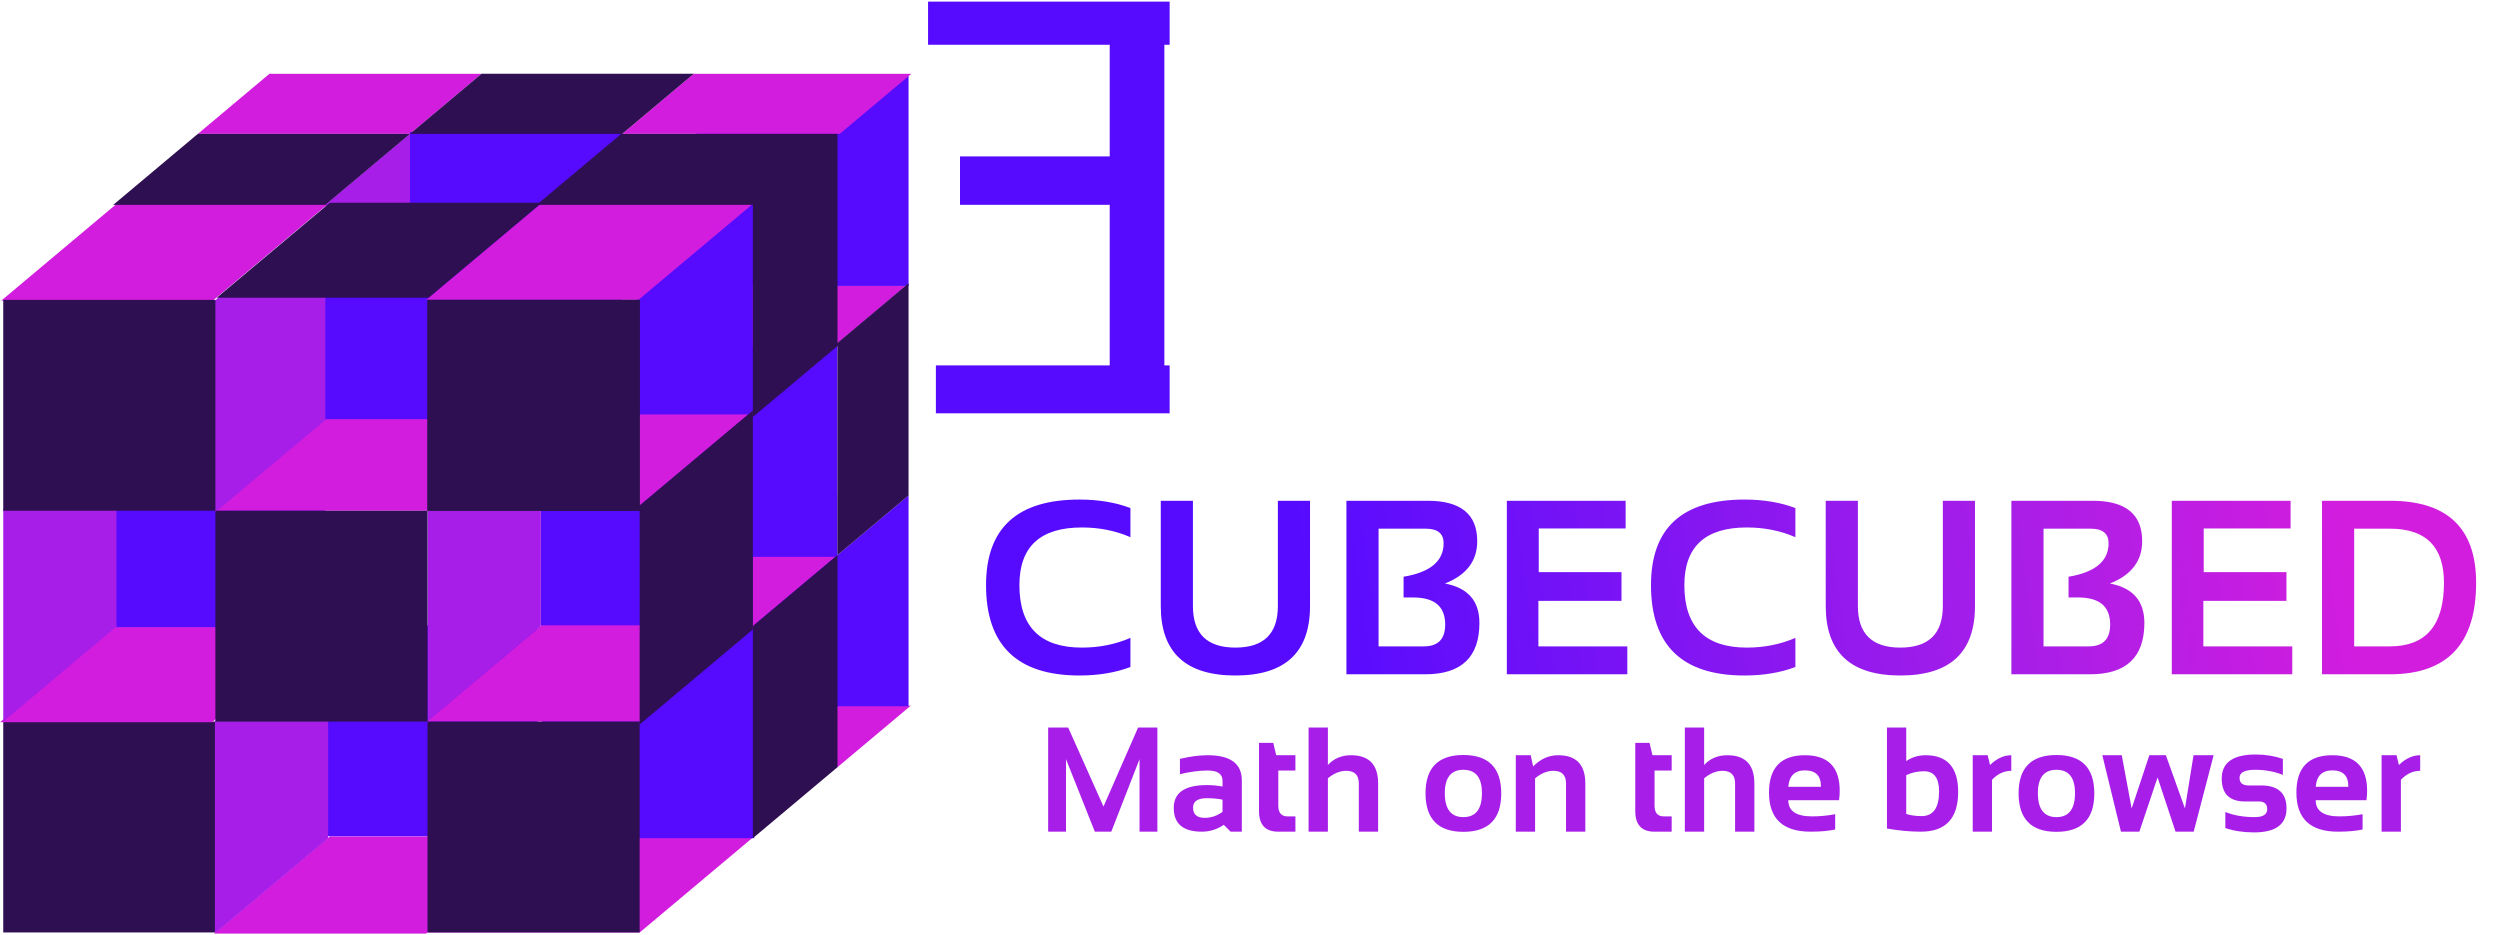
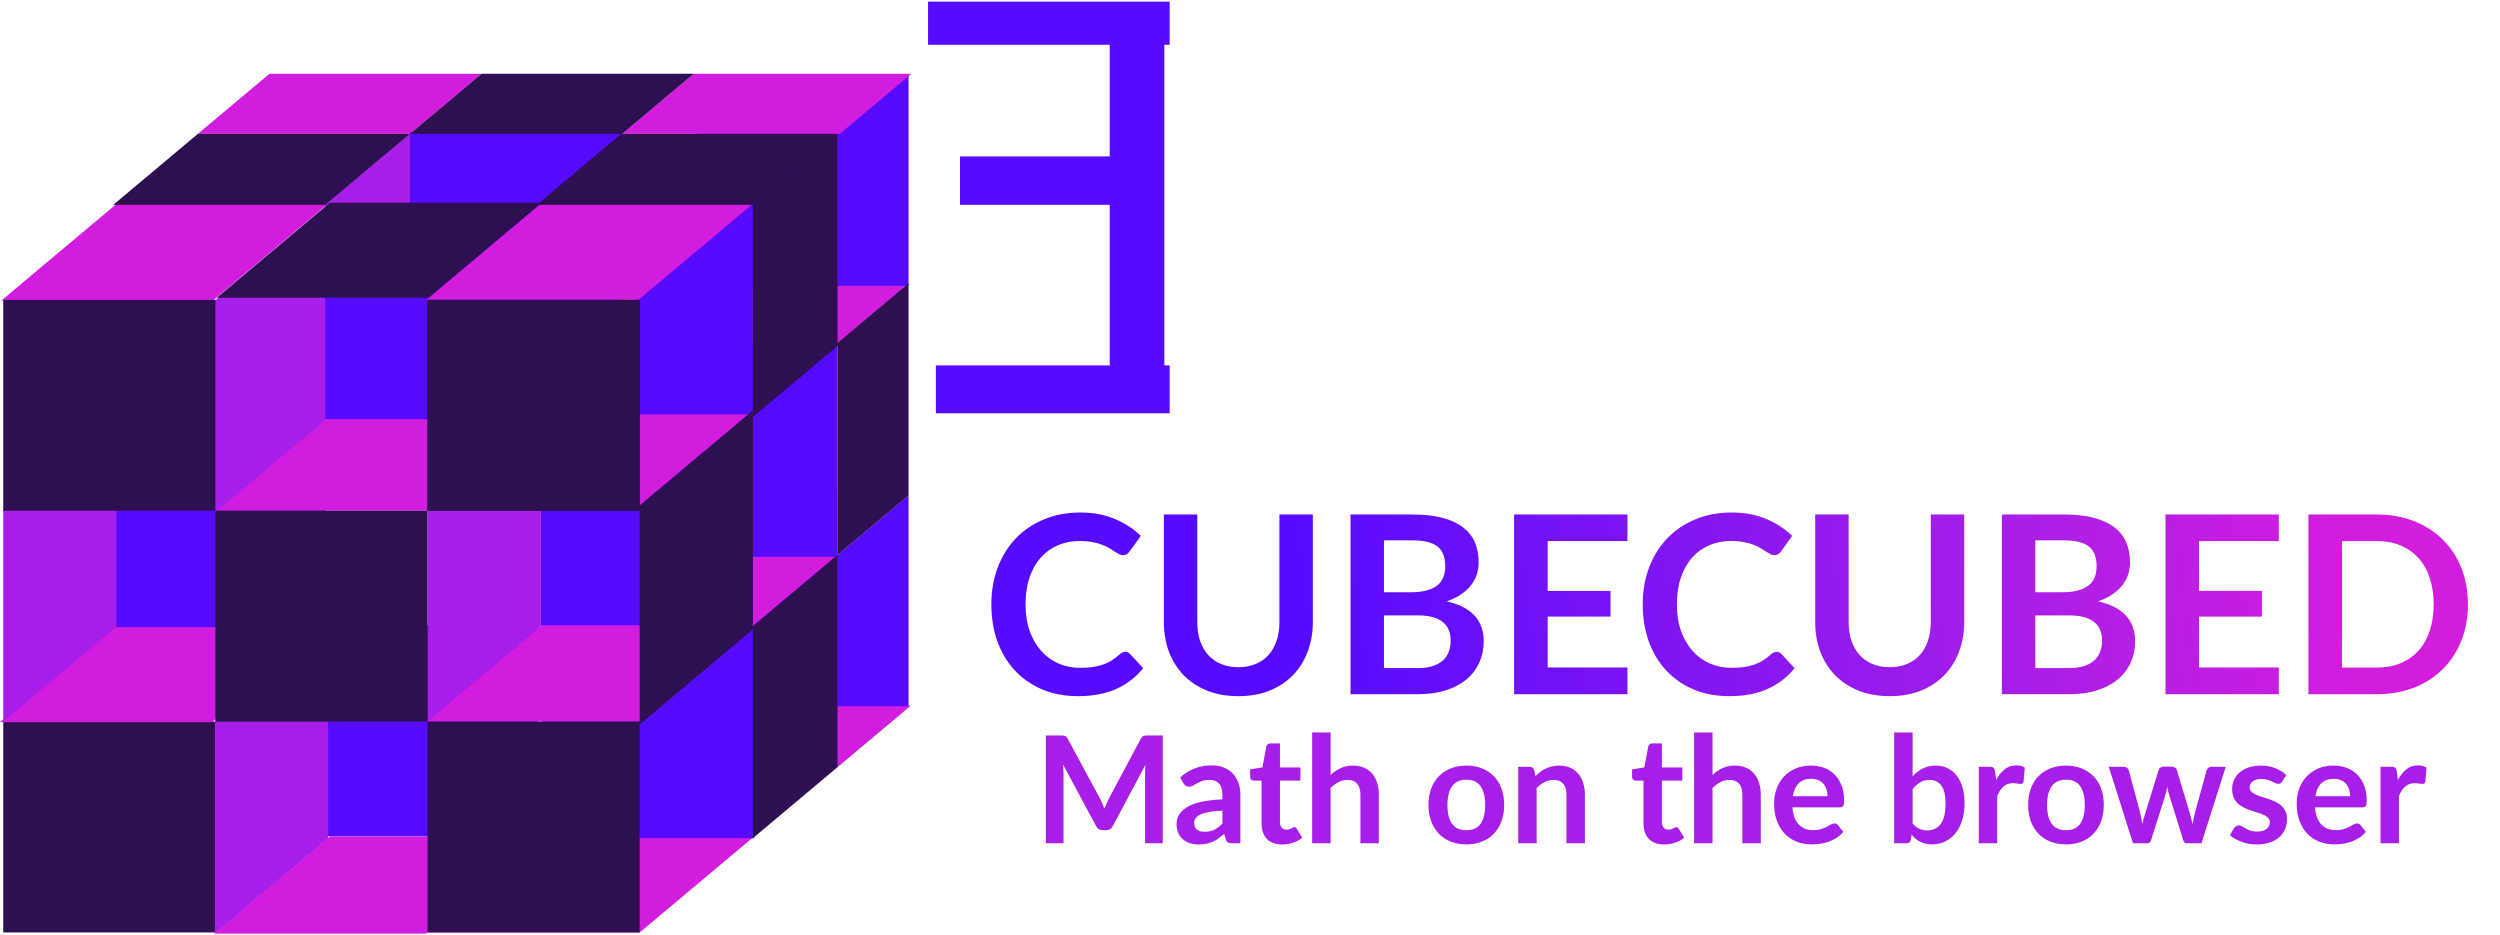
<svg xmlns="http://www.w3.org/2000/svg" width="1509" height="564" fill="none" viewBox="0 0 1509 564">
-   <path fill="url(#a)" d="M682.33 402.605c-9.033 3.418-19.287 5.127-30.762 5.127-37.597 0-56.396-18.188-56.396-54.565 0-34.424 18.799-51.636 56.396-51.636 11.475 0 21.729 1.709 30.762 5.127v17.578c-9.033-3.906-18.799-5.859-29.297-5.859-25.146 0-37.72 11.597-37.72 34.79 0 25.146 12.574 37.72 37.72 37.72 10.498 0 20.264-1.953 29.297-5.86v17.578Zm18.311-36.767v-63.574h19.409v63.574c0 16.699 8.545 25.049 25.635 25.049 17.089 0 25.634-8.35 25.634-25.049v-63.574h19.41v63.574c0 27.93-15.015 41.894-45.044 41.894-30.03 0-45.044-13.964-45.044-41.894ZM812.701 407V302.264h49.072c19.922 0 29.883 8.13 29.883 24.389 0 11.914-6.494 20.435-19.482 25.562 13.867 2.588 20.801 10.522 20.801 23.804 0 20.654-10.913 30.981-32.74 30.981h-47.534Zm46.729-16.846c8.593 0 12.89-4.394 12.89-13.183 0-10.889-6.421-16.333-19.262-16.333h-5.86v-12.525c16.114-2.685 24.17-9.424 24.17-20.215 0-5.859-3.613-8.789-10.84-8.789H832.11v71.045h27.32Zm121.801-87.89v16.699H928.79v26.367h49.951v17.358H928.57v27.466h53.687V407h-72.73V302.264h71.704ZM1083.7 402.605c-9.04 3.418-19.29 5.127-30.76 5.127-37.6 0-56.401-18.188-56.401-54.565 0-34.424 18.801-51.636 56.401-51.636 11.47 0 21.72 1.709 30.76 5.127v17.578c-9.04-3.906-18.8-5.859-29.3-5.859-25.15 0-37.72 11.597-37.72 34.79 0 25.146 12.57 37.72 37.72 37.72 10.5 0 20.26-1.953 29.3-5.86v17.578Zm18.31-36.767v-63.574h19.41v63.574c0 16.699 8.54 25.049 25.63 25.049s25.64-8.35 25.64-25.049v-63.574h19.41v63.574c0 27.93-15.02 41.894-45.05 41.894-30.03 0-45.04-13.964-45.04-41.894ZM1214.07 407V302.264h49.07c19.92 0 29.88 8.13 29.88 24.389 0 11.914-6.49 20.435-19.48 25.562 13.87 2.588 20.8 10.522 20.8 23.804 0 20.654-10.91 30.981-32.74 30.981h-47.53Zm46.73-16.846c8.59 0 12.89-4.394 12.89-13.183 0-10.889-6.42-16.333-19.27-16.333h-5.85v-12.525c16.11-2.685 24.17-9.424 24.17-20.215 0-5.859-3.62-8.789-10.84-8.789h-28.42v71.045h27.32Zm121.8-87.89v16.699h-52.44v26.367h49.95v17.358h-50.17v27.466h53.68V407h-72.73V302.264h71.71Zm59.98 87.89c21.73 0 32.6-12.793 32.6-38.379 0-21.777-10.87-32.666-32.6-32.666h-21.6v71.045h21.6ZM1401.57 407V302.264h41.01c34.67 0 52.01 16.504 52.01 49.511 0 36.817-17.34 55.225-52.01 55.225h-41.01Z" />
-   <path fill="#A61EE8" d="M632.672 502v-62.842h12.085l21.313 47.681 20.874-47.681h11.646V502h-10.767v-43.77L670.772 502h-9.931l-17.403-43.77V502h-10.766Zm75.806-14.37c0-9.17 6.679-13.755 20.039-13.755 3.134 0 6.269.293 9.404.879v-3.472c0-4.131-2.974-6.196-8.921-6.196-5.039 0-10.635.732-16.787 2.197v-9.228c6.152-1.465 11.748-2.198 16.787-2.198 13.711 0 20.566 5.069 20.566 15.205V502h-6.767l-4.131-4.131c-4.014 2.754-8.438 4.131-13.272 4.131-11.279 0-16.918-4.79-16.918-14.37Zm29.443-4.966c-2.93-.586-6.065-.879-9.404-.879-5.596 0-8.394 1.904-8.394 5.713 0 4.102 2.344 6.152 7.031 6.152 3.867 0 7.456-1.201 10.767-3.603v-7.383Zm22.017-34.277h8.613l1.758 7.47h11.601v9.229h-10.327v21.226c0 4.306 1.86 6.459 5.581 6.459h4.746V502h-10.371c-7.734 0-11.601-4.146-11.601-12.437v-41.176ZM789.864 502v-62.842h11.646v22.588c3.633-3.926 8.276-5.889 13.93-5.889 10.928 0 16.392 5.684 16.392 17.051V502h-11.645v-29.092c0-5.097-2.535-7.646-7.603-7.646-3.779 0-7.471 1.509-11.074 4.526V502h-11.646Zm82.222-23.247c0 9.639 3.735 14.458 11.206 14.458s11.206-4.819 11.206-14.458c0-9.404-3.735-14.107-11.206-14.107s-11.206 4.703-11.206 14.107Zm-11.646.176c0-15.469 7.618-23.203 22.852-23.203s22.852 7.734 22.852 23.203c0 15.439-7.618 23.159-22.852 23.159-15.176 0-22.793-7.72-22.852-23.159ZM914.933 502v-46.143h9.008l1.451 6.768c4.423-4.512 9.462-6.768 15.117-6.768 10.928 0 16.391 5.684 16.391 17.051V502h-11.645v-29.092c0-5.097-2.534-7.646-7.603-7.646-3.779 0-7.47 1.509-11.074 4.526V502h-11.645Zm72.114-53.613h8.613l1.758 7.47h11.602v9.229h-10.328v21.226c0 4.306 1.858 6.459 5.578 6.459h4.75V502h-10.372c-7.734 0-11.601-4.146-11.601-12.437v-41.176ZM1016.97 502v-62.842h11.65v22.588c3.63-3.926 8.28-5.889 13.93-5.889 10.93 0 16.39 5.684 16.39 17.051V502h-11.64v-29.092c0-5.097-2.54-7.646-7.61-7.646-3.78 0-7.47 1.509-11.07 4.526V502h-11.65Zm72.47-46.143c14 0 21.01 7.149 21.01 21.446 0 1.904-.14 3.808-.4 5.713h-30.63c0 6.504 4.78 9.755 14.33 9.755 4.65 0 9.31-.439 13.97-1.318v9.229c-4.07.879-9.02 1.318-14.85 1.318-16.73 0-25.1-7.866-25.1-23.599 0-15.029 7.23-22.544 21.67-22.544Zm-10.02 19.073h19.69v-.352c0-6.387-3.23-9.58-9.67-9.58-6.15 0-9.49 3.311-10.02 9.932Zm71.19 16.391c2.67.85 5.76 1.275 9.27 1.275 7.04 0 10.55-4.966 10.55-14.898 0-8.115-3.03-12.173-9.1-12.173-3.92 0-7.5.791-10.72 2.373v23.423Zm-11.64-52.163h11.64v20.215c3.49-2.344 7.37-3.516 11.65-3.516 13.12 0 19.68 7.383 19.68 22.149 0 15.996-7.51 23.994-22.54 23.994-6.33 0-13.14-.63-20.43-1.89v-60.952ZM1190.73 502v-46.143h9.01l1.45 5.889c4.05-3.926 8.32-5.889 12.83-5.889v9.405c-4.33 0-8.21 1.801-11.64 5.405V502h-11.65Zm39.33-23.247c0 9.639 3.74 14.458 11.21 14.458 7.47 0 11.21-4.819 11.21-14.458 0-9.404-3.74-14.107-11.21-14.107-7.47 0-11.21 4.703-11.21 14.107Zm-11.64.176c0-15.469 7.62-23.203 22.85-23.203s22.85 7.734 22.85 23.203c0 15.439-7.62 23.159-22.85 23.159-15.18 0-22.79-7.72-22.85-23.159Zm50.54-23.072h11.73l5.98 32.124 10.67-32.124h9.98l11.51 32.124 5.19-32.124h12.13L1324.11 502h-10.94l-10.86-32.739L1291.32 502h-11.11l-11.25-46.143Zm74.26 43.946v-9.668c5.13 2.051 11.05 3.076 17.76 3.076 5.01 0 7.51-1.611 7.51-4.834 0-3.076-1.68-4.614-5.05-4.614h-8.35c-9.38 0-14.06-4.615-14.06-13.843 0-9.668 6.84-14.502 20.52-14.502 5.8 0 11.26.879 16.39 2.637v9.668c-5.13-2.051-10.69-3.077-16.7-3.077-6.3 0-9.45 1.612-9.45 4.834 0 3.077 1.83 4.615 5.5 4.615h7.47c10.25 0 15.38 4.614 15.38 13.843 0 9.667-6.54 14.501-19.6 14.501-6.42 0-12.19-.878-17.32-2.636Zm64.56-43.946c14 0 21.01 7.149 21.01 21.446 0 1.904-.14 3.808-.4 5.713h-30.63c0 6.504 4.78 9.755 14.33 9.755 4.65 0 9.31-.439 13.97-1.318v9.229c-4.07.879-9.02 1.318-14.85 1.318-16.73 0-25.1-7.866-25.1-23.599 0-15.029 7.23-22.544 21.67-22.544Zm-10.02 19.073h19.69v-.352c0-6.387-3.23-9.58-9.67-9.58-6.15 0-9.49 3.311-10.02 9.932Zm39.77 27.07v-46.143h9.01l1.45 5.889c4.04-3.926 8.32-5.889 12.83-5.889v9.405c-4.33 0-8.22 1.801-11.64 5.405V502h-11.65Z" />
+   <path fill="url(#a)" d="M679.158 393.425c1.1 0 2.075.425 2.925 1.275l7.95 8.625c-4.4 5.45-9.825 9.625-16.275 12.525-6.4 2.9-14.1 4.35-23.1 4.35-8.05 0-15.3-1.375-21.75-4.125-6.4-2.75-11.875-6.575-16.425-11.475-4.55-4.9-8.05-10.75-10.5-17.55-2.4-6.8-3.6-14.225-3.6-22.275 0-8.15 1.3-15.6 3.9-22.35 2.6-6.8 6.25-12.65 10.95-17.55 4.75-4.9 10.4-8.7 16.95-11.4 6.55-2.75 13.8-4.125 21.75-4.125 7.9 0 14.9 1.3 21 3.9 6.15 2.6 11.375 6 15.675 10.2l-6.75 9.375c-.4.6-.925 1.125-1.575 1.575-.6.45-1.45.675-2.55.675-.75 0-1.525-.2-2.325-.6a60.57 60.57 0 0 1-2.625-1.575 66.28 66.28 0 0 0-3.3-2.1c-1.25-.75-2.7-1.425-4.35-2.025-1.65-.65-3.575-1.175-5.775-1.575-2.15-.45-4.65-.675-7.5-.675-4.85 0-9.3.875-13.35 2.625-4 1.7-7.45 4.2-10.35 7.5-2.9 3.25-5.15 7.25-6.75 12-1.6 4.7-2.4 10.075-2.4 16.125 0 6.1.85 11.525 2.55 16.275 1.75 4.75 4.1 8.75 7.05 12a30.372 30.372 0 0 0 10.425 7.5c4 1.7 8.3 2.55 12.9 2.55 2.75 0 5.225-.15 7.425-.45 2.25-.3 4.3-.775 6.15-1.425 1.9-.65 3.675-1.475 5.325-2.475 1.7-1.05 3.375-2.325 5.025-3.825.5-.45 1.025-.8 1.575-1.05.55-.3 1.125-.45 1.725-.45Zm68.345 9.3c3.9 0 7.375-.65 10.425-1.95 3.1-1.3 5.7-3.125 7.8-5.475 2.1-2.35 3.7-5.2 4.8-8.55 1.15-3.35 1.725-7.1 1.725-11.25v-64.95h20.175v64.95c0 6.45-1.05 12.425-3.15 17.925-2.05 5.45-5.025 10.175-8.925 14.175-3.85 3.95-8.55 7.05-14.1 9.3-5.55 2.2-11.8 3.3-18.75 3.3-7 0-13.275-1.1-18.825-3.3-5.55-2.25-10.275-5.35-14.175-9.3-3.85-4-6.825-8.725-8.925-14.175-2.05-5.5-3.075-11.475-3.075-17.925v-64.95h20.175v64.875c0 4.15.55 7.9 1.65 11.25 1.15 3.35 2.775 6.225 4.875 8.625 2.15 2.35 4.75 4.175 7.8 5.475 3.1 1.3 6.6 1.95 10.5 1.95Zm108.253.525c3.75 0 6.9-.45 9.45-1.35 2.55-.9 4.575-2.1 6.075-3.6 1.55-1.5 2.65-3.25 3.3-5.25.7-2 1.05-4.125 1.05-6.375 0-2.35-.375-4.45-1.125-6.3a11.56 11.56 0 0 0-3.525-4.8c-1.6-1.35-3.675-2.375-6.225-3.075-2.5-.7-5.525-1.05-9.075-1.05h-20.325v31.8h20.4Zm-20.4-77.1v31.35h16.05c6.9 0 12.1-1.25 15.6-3.75 3.55-2.5 5.325-6.475 5.325-11.925 0-5.65-1.6-9.675-4.8-12.075-3.2-2.4-8.2-3.6-15-3.6h-17.175Zm17.175-15.6c7.1 0 13.175.675 18.225 2.025 5.05 1.35 9.175 3.275 12.375 5.775 3.25 2.5 5.625 5.525 7.125 9.075 1.5 3.55 2.25 7.55 2.25 12 0 2.55-.375 5-1.125 7.35-.75 2.3-1.925 4.475-3.525 6.525-1.55 2-3.55 3.825-6 5.475-2.4 1.65-5.275 3.05-8.625 4.2 14.9 3.35 22.35 11.4 22.35 24.15 0 4.6-.875 8.85-2.625 12.75-1.75 3.9-4.3 7.275-7.65 10.125-3.35 2.8-7.475 5-12.375 6.6-4.9 1.6-10.5 2.4-16.8 2.4h-40.95V310.55h37.35Zm81.631 16.05v30.075h37.95V372.2h-37.95v30.675h48.15V419h-68.4V310.55h68.4v16.05h-48.15Zm138.158 66.825c1.1 0 2.08.425 2.93 1.275l7.95 8.625c-4.4 5.45-9.83 9.625-16.28 12.525-6.4 2.9-14.1 4.35-23.1 4.35-8.05 0-15.3-1.375-21.75-4.125-6.4-2.75-11.87-6.575-16.42-11.475-4.55-4.9-8.053-10.75-10.503-17.55-2.4-6.8-3.6-14.225-3.6-22.275 0-8.15 1.3-15.6 3.9-22.35 2.6-6.8 6.253-12.65 10.953-17.55 4.75-4.9 10.4-8.7 16.95-11.4 6.55-2.75 13.8-4.125 21.75-4.125 7.9 0 14.9 1.3 21 3.9 6.15 2.6 11.37 6 15.67 10.2l-6.75 9.375c-.4.6-.92 1.125-1.57 1.575-.6.45-1.45.675-2.55.675-.75 0-1.53-.2-2.33-.6-.8-.45-1.67-.975-2.62-1.575a66.28 66.28 0 0 0-3.3-2.1c-1.25-.75-2.7-1.425-4.35-2.025-1.65-.65-3.58-1.175-5.78-1.575-2.15-.45-4.65-.675-7.5-.675-4.85 0-9.3.875-13.35 2.625-4 1.7-7.45 4.2-10.35 7.5-2.9 3.25-5.15 7.25-6.75 12-1.6 4.7-2.4 10.075-2.4 16.125 0 6.1.85 11.525 2.55 16.275 1.75 4.75 4.1 8.75 7.05 12a30.39 30.39 0 0 0 10.43 7.5c4 1.7 8.3 2.55 12.9 2.55 2.75 0 5.22-.15 7.42-.45 2.25-.3 4.3-.775 6.15-1.425 1.9-.65 3.68-1.475 5.33-2.475 1.7-1.05 3.37-2.325 5.02-3.825.5-.45 1.03-.8 1.58-1.05.55-.3 1.12-.45 1.72-.45Zm68.35 9.3c3.9 0 7.37-.65 10.42-1.95 3.1-1.3 5.7-3.125 7.8-5.475 2.1-2.35 3.7-5.2 4.8-8.55 1.15-3.35 1.73-7.1 1.73-11.25v-64.95h20.17v64.95c0 6.45-1.05 12.425-3.15 17.925-2.05 5.45-5.02 10.175-8.92 14.175-3.85 3.95-8.55 7.05-14.1 9.3-5.55 2.2-11.8 3.3-18.75 3.3-7 0-13.28-1.1-18.83-3.3-5.55-2.25-10.27-5.35-14.17-9.3-3.85-4-6.83-8.725-8.93-14.175-2.05-5.5-3.07-11.475-3.07-17.925v-64.95h20.17v64.875c0 4.15.55 7.9 1.65 11.25 1.15 3.35 2.78 6.225 4.88 8.625 2.15 2.35 4.75 4.175 7.8 5.475 3.1 1.3 6.6 1.95 10.5 1.95Zm108.25.525c3.75 0 6.9-.45 9.45-1.35 2.55-.9 4.58-2.1 6.08-3.6 1.55-1.5 2.65-3.25 3.3-5.25.7-2 1.05-4.125 1.05-6.375 0-2.35-.38-4.45-1.13-6.3-.75-1.9-1.92-3.5-3.52-4.8-1.6-1.35-3.68-2.375-6.23-3.075-2.5-.7-5.52-1.05-9.07-1.05h-20.33v31.8h20.4Zm-20.4-77.1v31.35h16.05c6.9 0 12.1-1.25 15.6-3.75 3.55-2.5 5.33-6.475 5.33-11.925 0-5.65-1.6-9.675-4.8-12.075-3.2-2.4-8.2-3.6-15-3.6h-17.18Zm17.18-15.6c7.1 0 13.17.675 18.22 2.025 5.05 1.35 9.18 3.275 12.38 5.775 3.25 2.5 5.62 5.525 7.12 9.075 1.5 3.55 2.25 7.55 2.25 12 0 2.55-.37 5-1.12 7.35-.75 2.3-1.93 4.475-3.53 6.525-1.55 2-3.55 3.825-6 5.475-2.4 1.65-5.27 3.05-8.62 4.2 14.9 3.35 22.35 11.4 22.35 24.15 0 4.6-.88 8.85-2.63 12.75-1.75 3.9-4.3 7.275-7.65 10.125-3.35 2.8-7.47 5-12.37 6.6-4.9 1.6-10.5 2.4-16.8 2.4h-40.95V310.55h37.35Zm81.63 16.05v30.075h37.95V372.2h-37.95v30.675h48.15V419h-68.4V310.55h68.4v16.05h-48.15Zm162.33 38.175c0 7.95-1.33 15.25-3.98 21.9-2.65 6.65-6.37 12.375-11.17 17.175-4.8 4.8-10.58 8.525-17.33 11.175-6.75 2.65-14.25 3.975-22.5 3.975h-41.32V310.55h41.32c8.25 0 15.75 1.35 22.5 4.05 6.75 2.65 12.53 6.375 17.33 11.175 4.8 4.75 8.52 10.45 11.17 17.1 2.65 6.65 3.98 13.95 3.98 21.9Zm-20.7 0c0-5.95-.8-11.275-2.4-15.975-1.55-4.75-3.83-8.75-6.83-12-2.95-3.3-6.55-5.825-10.8-7.575-4.2-1.75-8.95-2.625-14.25-2.625h-21.07v76.35h21.07c5.3 0 10.05-.875 14.25-2.625 4.25-1.75 7.85-4.25 10.8-7.5 3-3.3 5.28-7.3 6.83-12 1.6-4.75 2.4-10.1 2.4-16.05Z" />
+   <path fill="#A61EE8" d="M701.836 443.93V509h-10.665v-42.03c0-1.68.09-3.495.27-5.445l-19.665 36.945c-.93 1.77-2.355 2.655-4.275 2.655h-1.71c-1.92 0-3.345-.885-4.275-2.655l-19.89-37.08c.09.99.165 1.965.225 2.925.06.96.09 1.845.09 2.655V509h-10.665v-65.07h9.135c.54 0 1.005.015 1.395.045.39.03.735.105 1.035.225.33.12.615.315.855.585.27.27.525.63.765 1.08L663.946 482c.51.96.975 1.95 1.395 2.97.45 1.02.885 2.07 1.305 3.15.42-1.11.855-2.175 1.305-3.195.45-1.05.93-2.055 1.44-3.015l19.215-36.045c.24-.45.495-.81.765-1.08s.555-.465.855-.585c.33-.12.69-.195 1.08-.225.39-.03.855-.045 1.395-.045h9.135Zm36.011 45.36c-3.21.15-5.91.435-8.1.855-2.19.39-3.945.9-5.265 1.53-1.32.63-2.265 1.365-2.835 2.205a4.79 4.79 0 0 0-.855 2.745c0 1.95.57 3.345 1.71 4.185 1.17.84 2.685 1.26 4.545 1.26 2.28 0 4.245-.405 5.895-1.215 1.68-.84 3.315-2.1 4.905-3.78v-7.785Zm-25.47-20.025c5.31-4.86 11.7-7.29 19.17-7.29 2.7 0 5.115.45 7.245 1.35 2.13.87 3.93 2.1 5.4 3.69 1.47 1.56 2.58 3.435 3.33 5.625.78 2.19 1.17 4.59 1.17 7.2V509h-5.04c-1.05 0-1.86-.15-2.43-.45-.57-.33-1.02-.975-1.35-1.935l-.99-3.33a43.841 43.841 0 0 1-3.42 2.79c-1.11.78-2.265 1.44-3.465 1.98-1.2.54-2.49.945-3.87 1.215-1.35.3-2.85.45-4.5.45-1.95 0-3.75-.255-5.4-.765-1.65-.54-3.075-1.335-4.275-2.385-1.2-1.05-2.13-2.355-2.79-3.915-.66-1.56-.99-3.375-.99-5.445 0-1.17.195-2.325.585-3.465.39-1.17 1.02-2.28 1.89-3.33.9-1.05 2.055-2.04 3.465-2.97 1.41-.93 3.135-1.74 5.175-2.43 2.07-.69 4.47-1.245 7.2-1.665 2.73-.45 5.85-.72 9.36-.81v-2.7c0-3.09-.66-5.37-1.98-6.84-1.32-1.5-3.225-2.25-5.715-2.25-1.8 0-3.3.21-4.5.63-1.17.42-2.205.9-3.105 1.44-.9.51-1.725.975-2.475 1.395-.72.42-1.53.63-2.43.63-.78 0-1.44-.195-1.98-.585-.54-.42-.975-.9-1.305-1.44l-1.98-3.555Zm61.558 40.455c-4.02 0-7.11-1.125-9.27-3.375-2.13-2.28-3.195-5.415-3.195-9.405v-25.785h-4.725c-.6 0-1.11-.195-1.53-.585-.42-.39-.63-.975-.63-1.755v-4.41l7.425-1.215 2.34-12.6c.15-.6.435-1.065.855-1.395.42-.33.96-.495 1.62-.495h5.76v14.535h12.33v7.92h-12.33v25.02c0 1.44.345 2.565 1.035 3.375.72.81 1.695 1.215 2.925 1.215.69 0 1.26-.075 1.71-.225.48-.18.885-.36 1.215-.54.36-.18.675-.345.945-.495.27-.18.54-.27.81-.27.33 0 .6.09.81.27.21.15.435.39.675.72l3.33 5.4c-1.62 1.35-3.48 2.37-5.58 3.06a20.77 20.77 0 0 1-6.525 1.035Zm29.211-41.94c1.8-1.68 3.78-3.045 5.94-4.095 2.16-1.05 4.695-1.575 7.605-1.575 2.52 0 4.755.435 6.705 1.305 1.95.84 3.57 2.04 4.86 3.6 1.32 1.53 2.31 3.375 2.97 5.535.69 2.13 1.035 4.485 1.035 7.065V509h-11.115v-29.385c0-2.82-.645-4.995-1.935-6.525-1.29-1.56-3.255-2.34-5.895-2.34-1.92 0-3.72.435-5.4 1.305-1.68.87-3.27 2.055-4.77 3.555V509h-11.115v-66.87h11.115v25.65Zm82.001-5.67c3.42 0 6.525.555 9.315 1.665 2.82 1.11 5.22 2.685 7.2 4.725 2.01 2.04 3.555 4.53 4.635 7.47 1.08 2.94 1.62 6.225 1.62 9.855 0 3.66-.54 6.96-1.62 9.9-1.08 2.94-2.625 5.445-4.635 7.515-1.98 2.07-4.38 3.66-7.2 4.77-2.79 1.11-5.895 1.665-9.315 1.665-3.45 0-6.585-.555-9.405-1.665-2.82-1.11-5.235-2.7-7.245-4.77-1.98-2.07-3.525-4.575-4.635-7.515-1.08-2.94-1.62-6.24-1.62-9.9 0-3.63.54-6.915 1.62-9.855 1.11-2.94 2.655-5.43 4.635-7.47 2.01-2.04 4.425-3.615 7.245-4.725 2.82-1.11 5.955-1.665 9.405-1.665Zm0 39.015c3.84 0 6.675-1.29 8.505-3.87 1.86-2.58 2.79-6.36 2.79-11.34 0-4.98-.93-8.775-2.79-11.385-1.83-2.61-4.665-3.915-8.505-3.915-3.9 0-6.795 1.32-8.685 3.96-1.86 2.61-2.79 6.39-2.79 11.34s.93 8.73 2.79 11.34c1.89 2.58 4.785 3.87 8.685 3.87Zm41.644-32.625c.93-.93 1.905-1.785 2.925-2.565a17.965 17.965 0 0 1 3.285-2.025 17.198 17.198 0 0 1 3.735-1.305c1.32-.33 2.76-.495 4.32-.495 2.52 0 4.755.435 6.705 1.305 1.95.84 3.57 2.04 4.86 3.6 1.32 1.53 2.31 3.375 2.97 5.535.69 2.13 1.035 4.485 1.035 7.065V509h-11.115v-29.385c0-2.82-.645-4.995-1.935-6.525-1.29-1.56-3.255-2.34-5.895-2.34-1.92 0-3.72.435-5.4 1.305-1.68.87-3.27 2.055-4.77 3.555V509h-11.115v-46.17h6.795c1.44 0 2.385.675 2.835 2.025l.765 3.645Zm77.679 41.22c-4.02 0-7.108-1.125-9.268-3.375-2.13-2.28-3.195-5.415-3.195-9.405v-25.785h-4.725c-.6 0-1.11-.195-1.53-.585-.42-.39-.63-.975-.63-1.755v-4.41l7.425-1.215 2.34-12.6c.15-.6.435-1.065.855-1.395.42-.33.96-.495 1.62-.495h5.758v14.535h12.33v7.92h-12.33v25.02c0 1.44.35 2.565 1.04 3.375.72.81 1.69 1.215 2.92 1.215.69 0 1.26-.075 1.71-.225.48-.18.89-.36 1.22-.54.36-.18.67-.345.94-.495.27-.18.54-.27.81-.27.33 0 .6.09.81.27.21.15.44.39.68.72l3.33 5.4c-1.62 1.35-3.48 2.37-5.58 3.06a20.8 20.8 0 0 1-6.53 1.035Zm29.21-41.94c1.8-1.68 3.78-3.045 5.94-4.095 2.16-1.05 4.7-1.575 7.61-1.575 2.52 0 4.75.435 6.7 1.305 1.95.84 3.57 2.04 4.86 3.6 1.32 1.53 2.31 3.375 2.97 5.535.69 2.13 1.04 4.485 1.04 7.065V509h-11.12v-29.385c0-2.82-.64-4.995-1.93-6.525-1.29-1.56-3.26-2.34-5.9-2.34-1.92 0-3.72.435-5.4 1.305-1.68.87-3.27 2.055-4.77 3.555V509h-11.11v-66.87h11.11v25.65Zm69.43 12.825c0-1.44-.21-2.79-.63-4.05-.39-1.29-.99-2.415-1.8-3.375s-1.84-1.71-3.1-2.25c-1.23-.57-2.67-.855-4.32-.855-3.21 0-5.75.915-7.61 2.745-1.83 1.83-3 4.425-3.51 7.785h20.97Zm-21.19 6.705c.18 2.37.6 4.425 1.26 6.165.66 1.71 1.53 3.135 2.61 4.275 1.08 1.11 2.35 1.95 3.82 2.52 1.5.54 3.15.81 4.95.81 1.8 0 3.35-.21 4.64-.63 1.32-.42 2.46-.885 3.42-1.395.99-.51 1.84-.975 2.56-1.395.75-.42 1.47-.63 2.16-.63.93 0 1.62.345 2.07 1.035l3.2 4.05a19.02 19.02 0 0 1-4.14 3.645 24.65 24.65 0 0 1-4.82 2.34c-1.65.57-3.34.975-5.08 1.215-1.71.24-3.38.36-5 .36-3.21 0-6.19-.525-8.95-1.575-2.76-1.08-5.16-2.655-7.2-4.725-2.04-2.1-3.65-4.68-4.82-7.74-1.17-3.09-1.75-6.66-1.75-10.71 0-3.15.51-6.105 1.53-8.865 1.02-2.79 2.47-5.205 4.36-7.245 1.92-2.07 4.25-3.705 6.98-4.905 2.76-1.2 5.86-1.8 9.31-1.8 2.91 0 5.6.465 8.06 1.395 2.46.93 4.57 2.295 6.34 4.095 1.77 1.77 3.15 3.96 4.14 6.57 1.02 2.58 1.53 5.535 1.53 8.865 0 1.68-.18 2.82-.54 3.42-.36.57-1.05.855-2.07.855h-28.57Zm72.52 9.72c1.26 1.53 2.63 2.61 4.1 3.24 1.5.63 3.07.945 4.72.945 1.71 0 3.24-.3 4.59-.9 1.38-.63 2.55-1.59 3.51-2.88.96-1.32 1.7-2.985 2.21-4.995.51-2.04.76-4.47.76-7.29 0-5.07-.84-8.73-2.52-10.98-1.68-2.28-4.09-3.42-7.24-3.42-2.13 0-3.99.495-5.58 1.485-1.59.96-3.11 2.325-4.55 4.095v20.7Zm0-28.53c1.86-1.95 3.92-3.495 6.17-4.635 2.28-1.17 4.87-1.755 7.78-1.755 2.67 0 5.07.525 7.2 1.575 2.16 1.05 3.99 2.565 5.49 4.545 1.53 1.95 2.7 4.32 3.51 7.11.81 2.79 1.22 5.925 1.22 9.405 0 3.75-.47 7.155-1.4 10.215-.93 3.06-2.26 5.685-4 7.875a18.006 18.006 0 0 1-6.21 5.04c-2.43 1.2-5.13 1.8-8.1 1.8-1.44 0-2.75-.15-3.92-.45-1.17-.27-2.25-.66-3.24-1.17-.99-.51-1.9-1.125-2.74-1.845-.81-.75-1.59-1.575-2.34-2.475l-.5 3.105c-.18.78-.49 1.335-.94 1.665-.42.33-1.01.495-1.76.495h-7.33v-66.87h11.11v26.37Zm50.44 2.34c1.44-2.76 3.15-4.92 5.13-6.48 1.98-1.59 4.32-2.385 7.02-2.385 2.13 0 3.84.465 5.13 1.395l-.72 8.325c-.15.54-.38.93-.68 1.17-.27.21-.64.315-1.12.315-.45 0-1.13-.075-2.03-.225-.87-.15-1.72-.225-2.56-.225-1.23 0-2.33.18-3.29.54-.96.36-1.83.885-2.61 1.575-.75.66-1.42 1.47-2.02 2.43-.57.96-1.11 2.055-1.62 3.285V509h-11.12v-46.17h6.53c1.14 0 1.93.21 2.38.63.45.39.75 1.11.9 2.16l.68 5.22Zm42.2-8.73c3.42 0 6.53.555 9.32 1.665 2.82 1.11 5.22 2.685 7.2 4.725 2.01 2.04 3.55 4.53 4.63 7.47 1.08 2.94 1.62 6.225 1.62 9.855 0 3.66-.54 6.96-1.62 9.9-1.08 2.94-2.62 5.445-4.63 7.515-1.98 2.07-4.38 3.66-7.2 4.77-2.79 1.11-5.9 1.665-9.32 1.665-3.45 0-6.58-.555-9.4-1.665-2.82-1.11-5.24-2.7-7.25-4.77-1.98-2.07-3.52-4.575-4.63-7.515-1.08-2.94-1.62-6.24-1.62-9.9 0-3.63.54-6.915 1.62-9.855 1.11-2.94 2.65-5.43 4.63-7.47 2.01-2.04 4.43-3.615 7.25-4.725 2.82-1.11 5.95-1.665 9.4-1.665Zm0 39.015c3.84 0 6.68-1.29 8.51-3.87 1.86-2.58 2.79-6.36 2.79-11.34 0-4.98-.93-8.775-2.79-11.385-1.83-2.61-4.67-3.915-8.51-3.915-3.9 0-6.79 1.32-8.68 3.96-1.86 2.61-2.79 6.39-2.79 11.34s.93 8.73 2.79 11.34c1.89 2.58 4.78 3.87 8.68 3.87Zm96.38-38.295L1328.79 509h-8.91c-1.02 0-1.72-.66-2.11-1.98l-8.28-26.685c-.27-.9-.53-1.785-.77-2.655-.21-.9-.39-1.8-.54-2.7-.18.9-.39 1.815-.63 2.745-.21.9-.45 1.8-.72 2.7l-8.41 26.595c-.36 1.32-1.16 1.98-2.39 1.98h-8.55l-14.62-46.17h8.86c.81 0 1.5.195 2.07.585.57.39.95.885 1.13 1.485l6.61 24.66c.33 1.35.62 2.67.86 3.96.27 1.29.49 2.58.67 3.87.33-1.29.68-2.58 1.04-3.87.39-1.29.79-2.61 1.21-3.96l7.65-24.75c.18-.6.53-1.095 1.04-1.485.54-.39 1.18-.585 1.93-.585h4.91c.78 0 1.44.195 1.98.585.57.39.94.885 1.12 1.485l7.43 24.75c.39 1.35.75 2.685 1.08 4.005.36 1.29.7 2.58 1.03 3.87.39-2.55.95-5.175 1.67-7.875l6.79-24.66c.21-.6.59-1.095 1.13-1.485.54-.39 1.18-.585 1.93-.585h8.46Zm33.97 9c-.3.48-.62.825-.95 1.035-.33.18-.75.27-1.26.27-.54 0-1.12-.15-1.75-.45-.6-.3-1.31-.63-2.12-.99-.81-.39-1.74-.735-2.79-1.035-1.02-.3-2.23-.45-3.64-.45-2.19 0-3.92.465-5.18 1.395-1.23.93-1.84 2.145-1.84 3.645 0 .99.31 1.83.94 2.52.66.66 1.52 1.245 2.57 1.755 1.08.51 2.29.975 3.64 1.395 1.35.39 2.72.825 4.1 1.305 1.41.48 2.79 1.035 4.14 1.665 1.35.6 2.55 1.38 3.6 2.34 1.08.93 1.93 2.055 2.56 3.375.66 1.32.99 2.91.99 4.77 0 2.22-.4 4.275-1.21 6.165-.78 1.86-1.95 3.48-3.51 4.86-1.56 1.35-3.5 2.415-5.81 3.195-2.28.75-4.92 1.125-7.92 1.125-1.59 0-3.15-.15-4.68-.45-1.5-.27-2.95-.66-4.36-1.17-1.38-.51-2.67-1.11-3.87-1.8-1.17-.69-2.21-1.44-3.11-2.25l2.57-4.23c.33-.51.72-.9 1.17-1.17.45-.27 1.02-.405 1.71-.405s1.33.195 1.93.585c.63.39 1.35.81 2.16 1.26.81.45 1.76.87 2.84 1.26 1.11.39 2.5.585 4.18.585 1.32 0 2.45-.15 3.38-.45.96-.33 1.74-.75 2.34-1.26.63-.51 1.08-1.095 1.35-1.755.3-.69.45-1.395.45-2.115 0-1.08-.33-1.965-.99-2.655-.63-.69-1.49-1.29-2.57-1.8-1.05-.51-2.26-.96-3.64-1.35-1.35-.42-2.75-.87-4.19-1.35a44.88 44.88 0 0 1-4.18-1.665 15.345 15.345 0 0 1-3.65-2.475c-1.05-.99-1.9-2.205-2.56-3.645-.63-1.44-.95-3.18-.95-5.22 0-1.89.38-3.69 1.13-5.4.75-1.71 1.84-3.195 3.28-4.455 1.47-1.29 3.29-2.31 5.45-3.06 2.19-.78 4.71-1.17 7.56-1.17 3.18 0 6.07.525 8.68 1.575 2.61 1.05 4.79 2.43 6.53 4.14l-2.52 4.005Zm41.12 8.775c0-1.44-.21-2.79-.63-4.05-.39-1.29-.99-2.415-1.8-3.375s-1.84-1.71-3.1-2.25c-1.23-.57-2.67-.855-4.32-.855-3.21 0-5.75.915-7.61 2.745-1.83 1.83-3 4.425-3.51 7.785h20.97Zm-21.19 6.705c.18 2.37.6 4.425 1.26 6.165.66 1.71 1.53 3.135 2.61 4.275 1.08 1.11 2.35 1.95 3.82 2.52 1.5.54 3.15.81 4.95.81 1.8 0 3.35-.21 4.64-.63 1.32-.42 2.46-.885 3.42-1.395.99-.51 1.84-.975 2.56-1.395.75-.42 1.47-.63 2.16-.63.93 0 1.62.345 2.07 1.035l3.2 4.05a19.02 19.02 0 0 1-4.14 3.645 24.65 24.65 0 0 1-4.82 2.34c-1.65.57-3.34.975-5.08 1.215-1.71.24-3.38.36-5 .36-3.21 0-6.19-.525-8.95-1.575-2.76-1.08-5.16-2.655-7.2-4.725-2.04-2.1-3.65-4.68-4.82-7.74-1.17-3.09-1.75-6.66-1.75-10.71 0-3.15.51-6.105 1.53-8.865 1.02-2.79 2.47-5.205 4.36-7.245 1.92-2.07 4.25-3.705 6.98-4.905 2.76-1.2 5.86-1.8 9.31-1.8 2.91 0 5.6.465 8.06 1.395 2.46.93 4.57 2.295 6.34 4.095 1.77 1.77 3.15 3.96 4.14 6.57 1.02 2.58 1.53 5.535 1.53 8.865 0 1.68-.18 2.82-.54 3.42-.36.57-1.05.855-2.07.855h-28.57Zm50.01-16.47c1.44-2.76 3.15-4.92 5.13-6.48 1.98-1.59 4.32-2.385 7.02-2.385 2.13 0 3.84.465 5.13 1.395l-.72 8.325c-.15.54-.38.93-.68 1.17-.27.21-.64.315-1.12.315-.45 0-1.13-.075-2.03-.225-.87-.15-1.72-.225-2.56-.225-1.23 0-2.33.18-3.29.54-.96.36-1.83.885-2.61 1.575-.75.66-1.42 1.47-2.02 2.43-.57.96-1.11 2.055-1.62 3.285V509h-11.12v-46.17h6.53c1.14 0 1.93.21 2.38.63.45.39.75 1.11.9 2.16l.68 5.22Z" />
  <path stroke="#560BFF" stroke-width="29.231" d="M579.457 109.018h106.86" />
  <path stroke="#560BFF" stroke-width="26.043" d="M560.177 14H706" />
  <path stroke="#560BFF" stroke-width="28.915" d="M564.899 235.014H706" />
  <path stroke="#560BFF" stroke-width="32.982" d="M686.317 2.49v232.524" />
  <path fill="#2E0F52" d="M130.004 435.556H1.96v127.276h128.044V435.556Z" />
-   <path fill="#D31DDE" d="M327.184 504.82H199.14l-69.943 58.689h128.044l69.943-58.689ZM454.465 505.497H326.421l-68.329 57.335h128.044l68.329-57.335Z" />
+   <path fill="#D31DDE" d="M327.184 504.82H199.14l-69.943 58.689h128.044l69.943-58.689Zm127.281.677H326.421l-68.329 57.335h128.044l68.329-57.335Z" />
  <path fill="#DCDCDC" d="M198.333 250.945H70.289L1.96 308.28h128.044l68.329-57.335Z" />
  <path fill="#D31DDE" d="M505.519 463.058H377.475L421.639 426h128.044l-44.164 37.058Z" />
  <path fill="#939393" fill-opacity=".72" d="M375.515 80.793H247.471l43.191-36.242h128.044l-43.191 36.242Z" />
  <path fill="#D31DDE" d="M503.559 208.837H375.515l43.191-36.242H546.75l-43.191 36.242Z" />
  <path fill="#560BFF" d="M455.228 378.665H327.184v127.276h128.044V378.665Z" />
-   <path fill="#560BFF" d="M548.404 299.036H420.36v127.276h128.044V299.036ZM324.417 377.447H196.373v127.276h128.044V377.447ZM548.404 45.32H420.36v127.275h128.044V45.319Z" />
+   <path fill="#560BFF" d="M548.404 299.036H420.36v127.276h128.044V299.036Zm-223.987 78.411H196.373v127.276h128.044V377.447ZM548.404 45.32H420.36v127.275h128.044V45.319Z" />
  <path fill="#D31DDE" d="M456.663 377H327.369l-69.764 58.539h129.294L456.663 377Z" />
  <path fill="#DCDCDC" d="M505.213 335.278H377.169l43.191-36.242h128.044l-43.191 36.242Z" />
-   <path fill="#D31DDE" d="M506.868 80.793H375.515l43.191-36.242h131.353l-43.191 36.242ZM247.471 80.793H119.427l43.191-36.242h128.044l-43.191 36.242ZM454.421 377.89H326.377l51.098-42.876h128.044l-51.098 42.876Z" />
-   <path fill="#560BFF" d="M454.413 250.171H326.369v127.276h128.044V250.171ZM454.413 122.617H326.369v127.276h128.044V122.617Z" />
+   <path fill="#D31DDE" d="M506.868 80.793H375.515l43.191-36.242h131.353l-43.191 36.242Zm-259.397 0H119.427l43.191-36.242h128.044l-43.191 36.242Zm206.95 297.097H326.377l51.098-42.876h128.044l-51.098 42.876Z" />
+   <path fill="#560BFF" d="M454.413 250.171H326.369v127.276h128.044V250.171Zm0-127.554H326.369v127.276h128.044V122.617Z" />
  <path fill="#560BFF" d="M505.528 208.837H377.484v127.276h128.044V208.837ZM196.373 251.72H68.329v127.276h128.044V251.72Z" />
  <path fill="#D31DDE" d="M326.377 250.945H198.333l-68.329 57.335h128.044l68.329-57.335Z" />
  <path fill="#D31DDE" d="M451.734 250.171H323.69l-68.329 57.335h128.044l68.329-57.335ZM196.373 378.583H68.329L0 435.918h128.045l68.329-57.335ZM199.328 122h-127.7L.855 181.387h127.699L199.328 122Z" />
  <path fill="#DCDCDC" d="M451.734 124.052H323.69l-68.329 57.335h128.044l68.329-57.335Z" />
-   <path fill="#A61EE8" d="M70.296 378.215V250.171L1.96 307.512v128.044l68.337-57.341ZM198.062 505.981V377.937l-68.336 57.341v128.044l68.336-57.341ZM198.062 252.09V124.046l-68.336 57.341v128.044l68.336-57.341ZM326.428 377.937V249.893l-68.337 57.341v128.044l68.337-57.341Z" />
+   <path fill="#A61EE8" d="M70.296 378.215V250.171L1.96 307.512v128.044l68.337-57.341Zm127.766 127.766V377.937l-68.336 57.341v128.044l68.336-57.341Zm0-253.891V124.046l-68.336 57.341v128.044l68.336-57.341Zm128.366 125.847V249.893l-68.337 57.341v128.044l68.337-57.341Z" />
  <path fill="#A61EE8" d="M196.543 251.413V123.369l51.106-42.884V208.53l-51.106 42.884Z" />
  <path fill="#2E0F52" d="M258.048 308.28H130.004v127.276h128.044V308.28Z" />
  <path fill="#560BFF" d="M324.417 125.727H196.373v127.276h128.044V125.727Z" />
  <path fill="#560BFF" d="M375.515 79.694H247.471V206.97h128.044V79.694Z" />
  <path fill="#2E0F52" d="M327.185 122.371H199.141l-68.33 57.335h128.044l68.33-57.335Z" />
  <path fill="#D31DDE" d="M455.228 122.371H327.184L257.314 181h128.044l69.87-58.629Z" />
  <path fill="#2E0F52" d="M386.092 435.556H258.048v127.276h128.044V435.556ZM130.004 181.004H1.96V308.28h128.044V181.004Z" />
  <path fill="#191A2A" d="M386.092 181.004H258.048V308.28h128.044V181.004Z" />
-   <path fill="#2E0F52" d="M386.092 181.004H258.048V308.28h128.044V181.004ZM454.428 379.95V247.754l-68.336 57.342v132.195l68.336-57.341Z" />
-   <path fill="#2E0F52" d="M454.421 251.72V123.676l51.107-42.883v128.044l-51.107 42.883ZM454.413 505.941V377.897l51.106-42.883v128.044l-51.106 42.883ZM505.528 335.014V206.97l42.876-35.978v128.044l-42.876 35.978ZM454.421 123.669h-130.52l51.098-42.876h130.52l-51.098 42.876ZM196.373 123.669H68.329l51.098-42.876h128.044l-51.098 42.876ZM375.515 80.793H247.471l43.191-36.242h128.044l-43.191 36.242Z" />
+   <path fill="#2E0F52" d="M386.092 181.004H258.048V308.28h128.044V181.004Zm68.336 198.946V247.754l-68.336 57.342v132.195l68.336-57.341Z" />
+   <path fill="#2E0F52" d="M454.421 251.72V123.676l51.107-42.883v128.044l-51.107 42.883Zm-.008 254.221V377.897l51.106-42.883v128.044l-51.106 42.883Zm51.115-170.927V206.97l42.876-35.978v128.044l-42.876 35.978Zm-51.107-211.345h-130.52l51.098-42.876h130.52l-51.098 42.876Zm-258.048 0H68.329l51.098-42.876h128.044l-51.098 42.876Zm179.142-42.876H247.471l43.191-36.242h128.044l-43.191 36.242Z" />
  <defs>
-     <linearGradient id="a" x1="608" x2="1542" y1="450" y2="316" gradientUnits="userSpaceOnUse">
+     <linearGradient id="a" x1="608" x2="1544.43" y1="462.786" y2="337.393" gradientUnits="userSpaceOnUse">
      <stop offset=".203" stop-color="#560BFF" />
      <stop offset=".642" stop-color="#A61EE8" />
      <stop offset=".871" stop-color="#D31DDE" />
    </linearGradient>
  </defs>
</svg>
